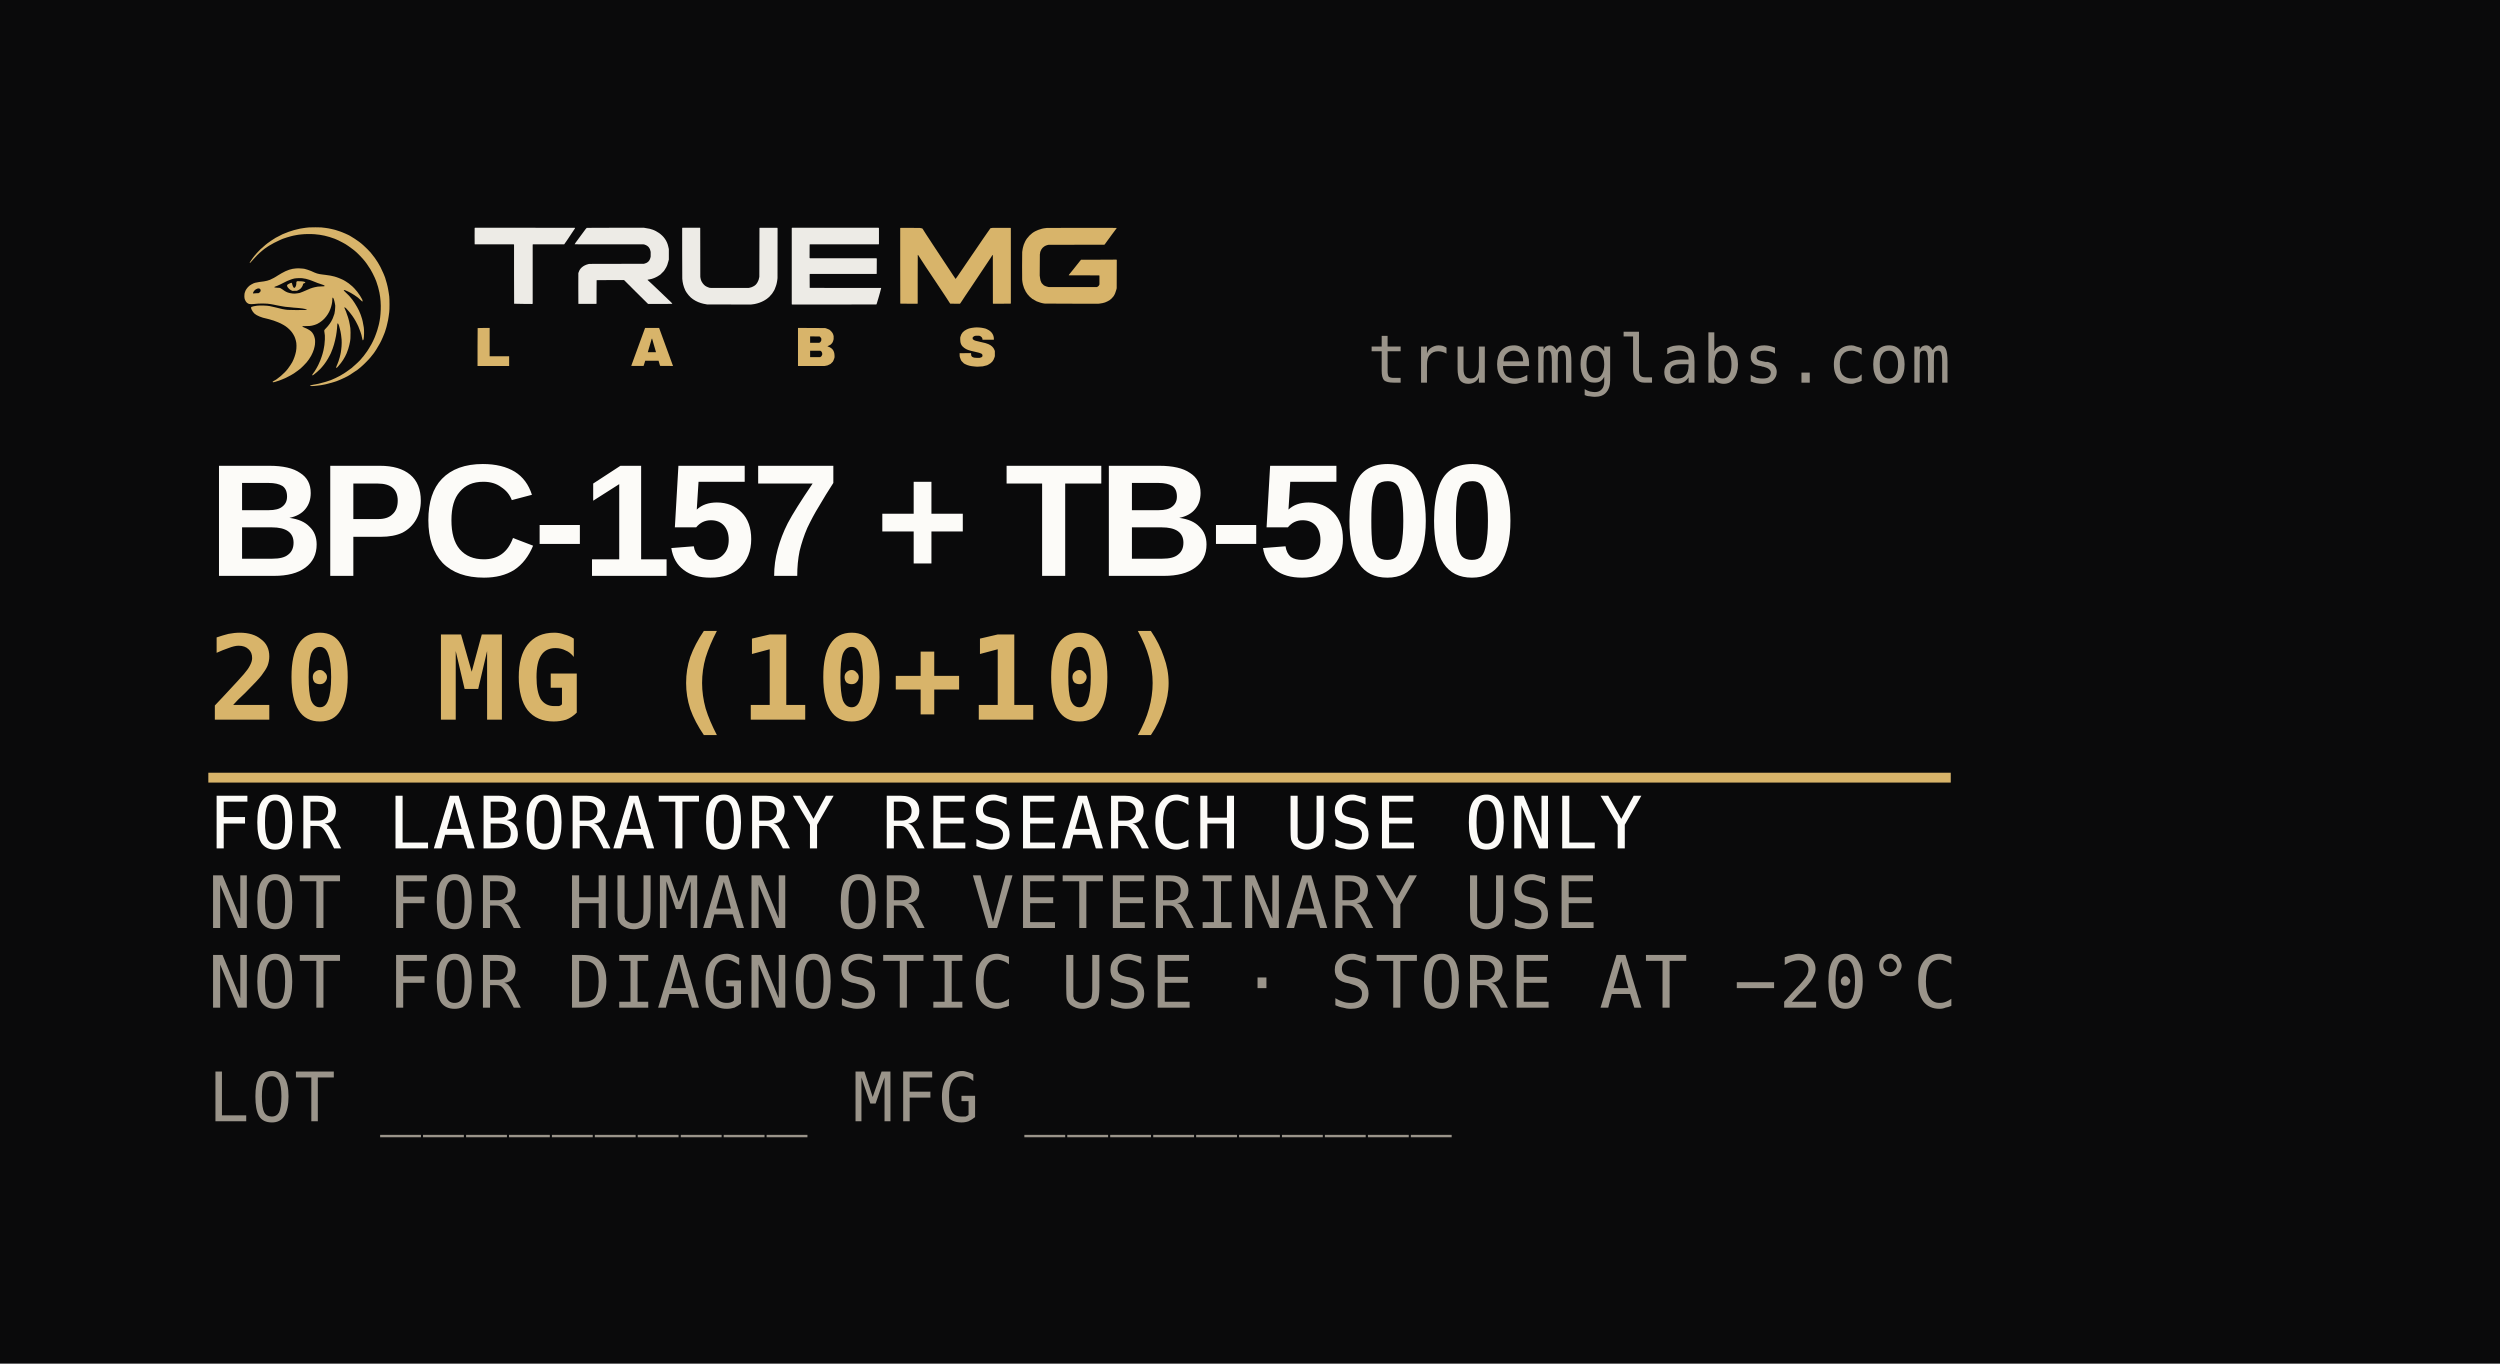
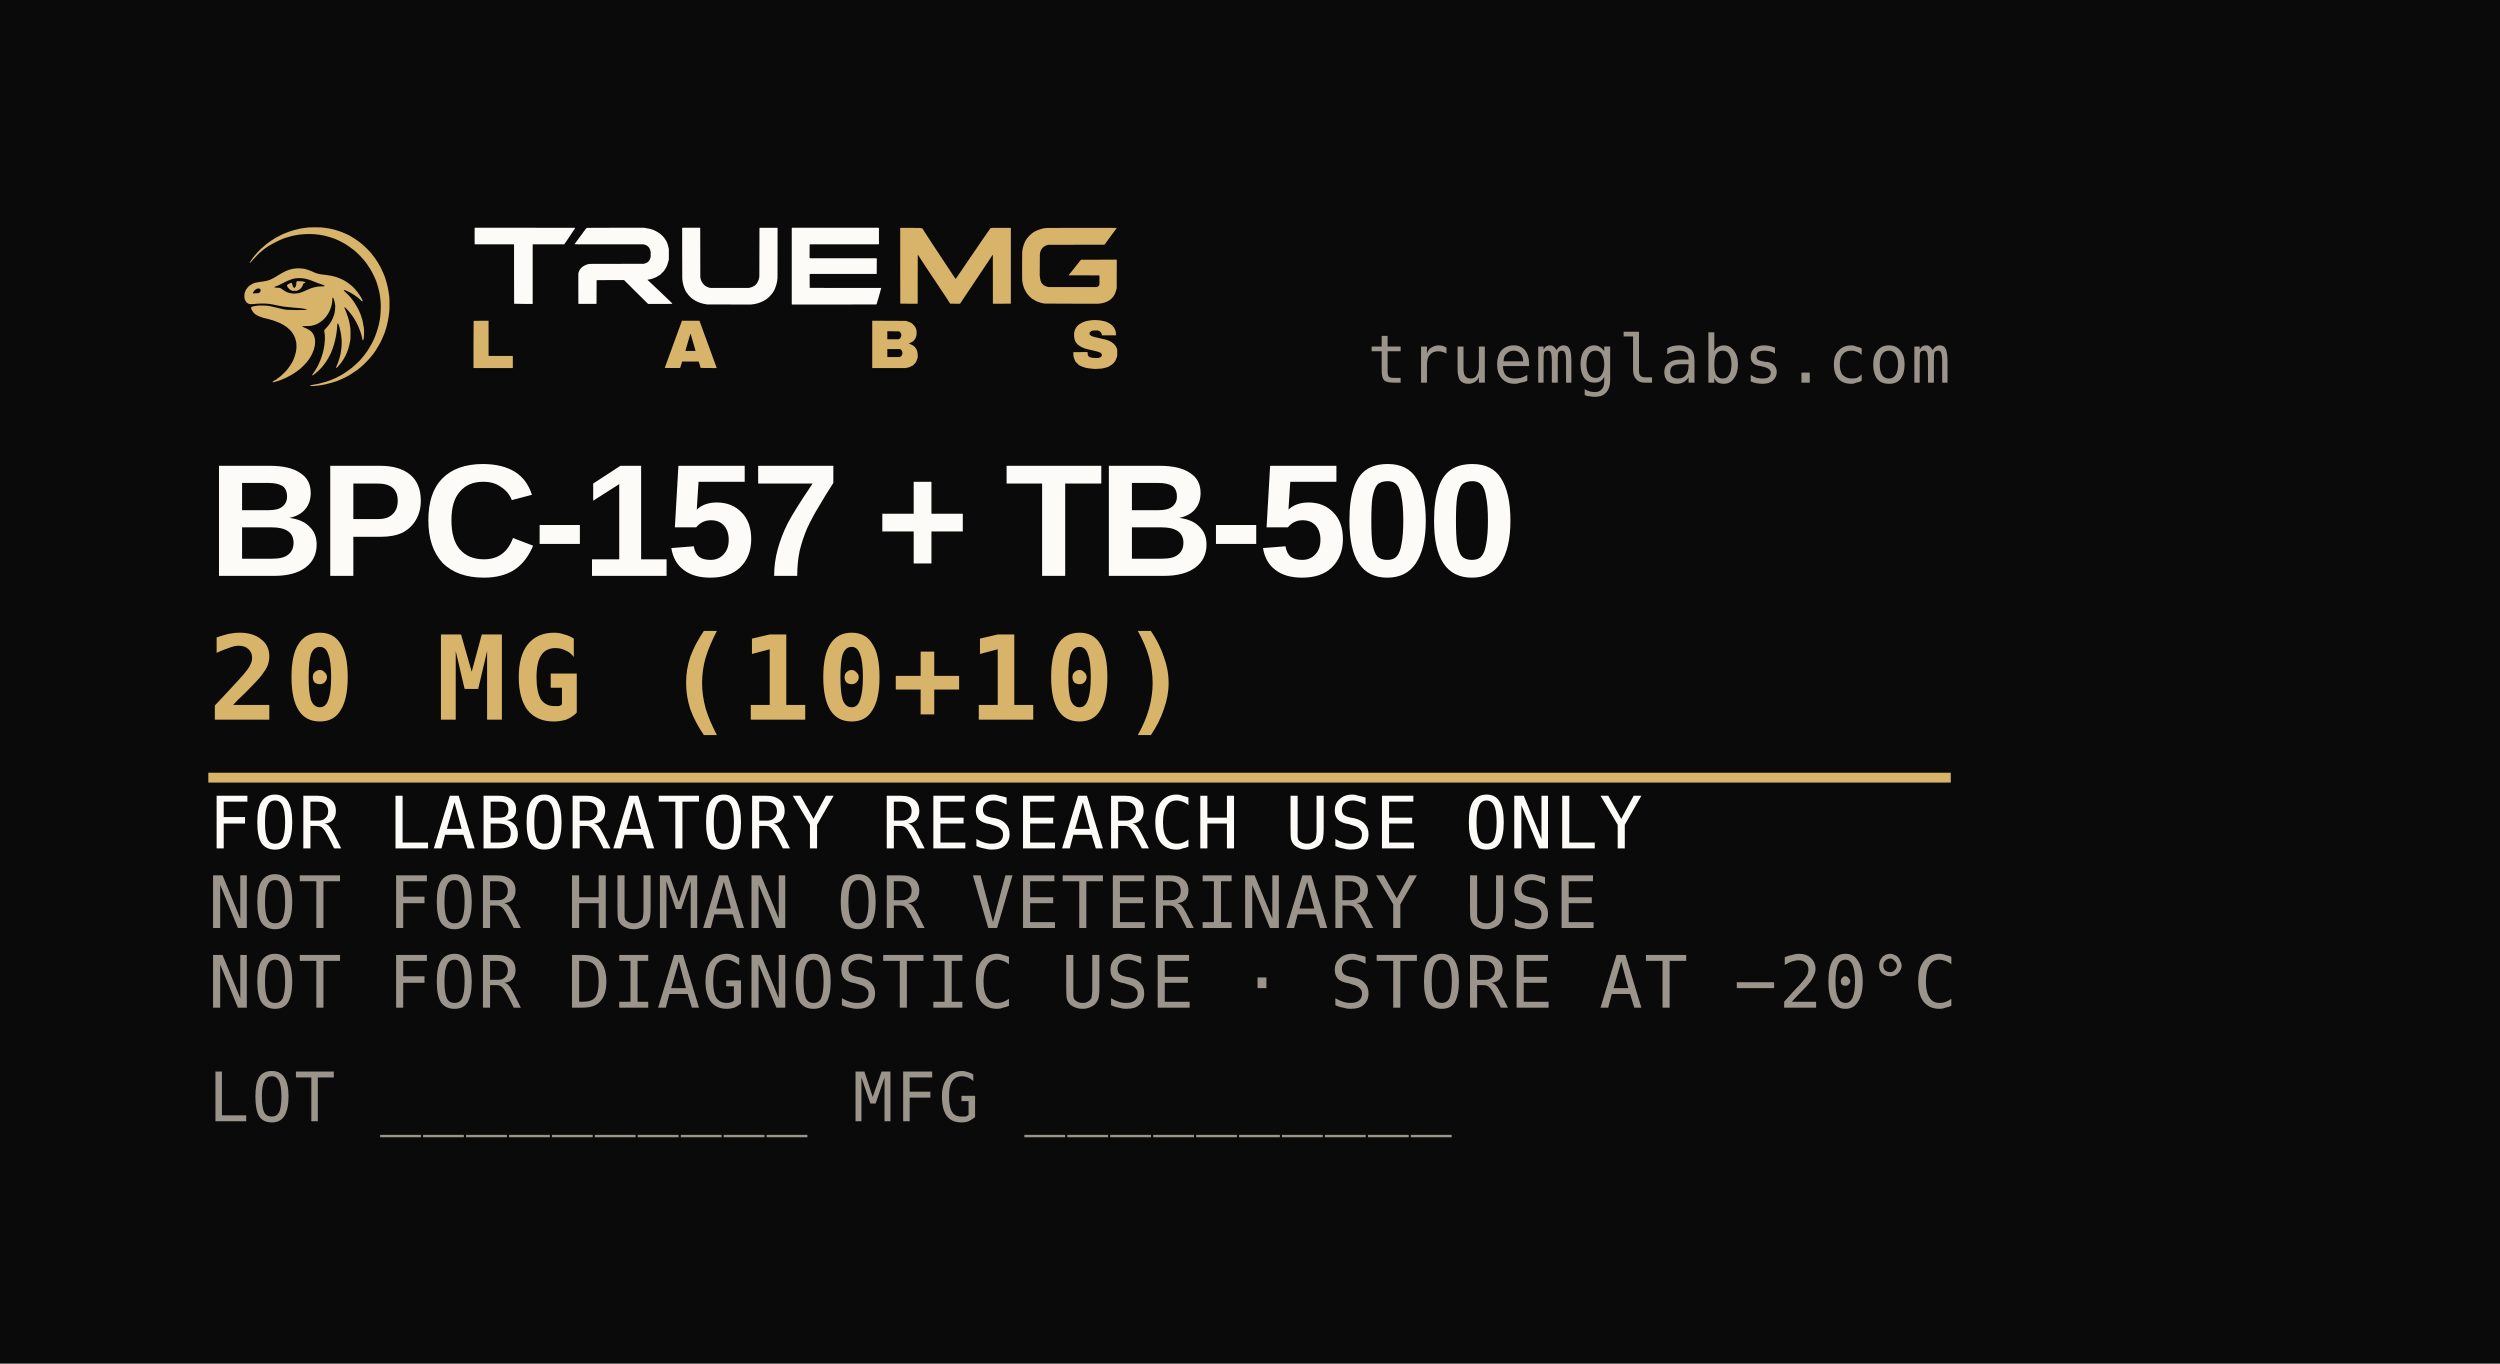
<svg xmlns="http://www.w3.org/2000/svg" width="66.0mm" height="36.0mm" viewBox="0 0 66.0 36.0">
  <rect x="0" y="0" width="66.0" height="36.0" fill="#0A0A0B" />
  <g transform="translate(5.500,5.300) scale(0.0035)">
    <g transform="translate(0,1600) scale(0.025,-0.025)" fill="#D8B46A" stroke="none">
      <path d="M30400 55957 c-297 -16 -720 -59 -940 -94 -220 -35 -598 -91 -840 -124 -768 -105 -982 -149 -2060 -419 -187 -47 -520 -130 -740 -184 -821 -204 -2477 -801 -3440 -1242 -528 -241 -1624 -809 -2100 -1086 -590 -345 -2063 -1335 -2434 -1636 -184 -150 -429 -344 -546 -432 -225 -171 -418 -340 -1592 -1400 -171 -154 -354 -346 -408 -427 -53 -81 -151 -178 -217 -217 -65 -39 -332 -323 -591 -631 -260 -307 -536 -632 -615 -722 -79 -90 -204 -252 -278 -361 -74 -110 -192 -263 -262 -340 -114 -126 -263 -343 -696 -1013 -216 -334 -206 -561 14 -319 54 61 220 236 368 390 148 154 351 382 453 506 583 717 1913 2044 2524 2520 187 146 376 305 420 354 124 139 986 773 1403 1033 152 95 430 269 617 387 719 454 2073 1166 2860 1505 308 133 603 269 657 303 136 88 871 359 1323 488 209 60 422 131 472 159 51 28 280 93 509 144 229 52 529 139 668 194 138 54 485 138 771 186 286 48 664 121 840 162 176 41 500 94 720 119 220 24 553 61 740 82 1195 135 2877 157 4140 55 2107 -171 3829 -563 6000 -1368 547 -203 1543 -682 2440 -1172 805 -441 925 -512 1273 -757 172 -121 406 -279 520 -351 314 -199 918 -640 1261 -920 168 -138 414 -333 546 -433 671 -512 2476 -2380 3072 -3178 171 -230 399 -535 507 -678 203 -270 597 -862 1144 -1720 301 -472 1075 -1973 1331 -2582 244 -582 288 -689 440 -1078 157 -402 526 -1548 526 -1634 0 -25 63 -271 139 -546 425 -1525 659 -3281 692 -5200 24 -1413 -143 -3550 -352 -4500 -43 -198 -116 -563 -160 -812 -45 -249 -115 -537 -156 -640 -40 -103 -95 -296 -122 -428 -70 -351 -400 -1420 -556 -1800 -45 -110 -126 -335 -179 -500 -303 -935 -1266 -2951 -1690 -3540 -48 -66 -136 -217 -195 -335 -59 -118 -223 -384 -363 -590 -141 -206 -291 -442 -333 -525 -80 -157 -865 -1223 -1119 -1521 -80 -93 -265 -302 -411 -463 -146 -160 -293 -345 -327 -409 -114 -218 -2195 -2185 -2830 -2676 -482 -373 -1297 -962 -1638 -1185 -187 -123 -392 -257 -455 -299 -933 -620 -1772 -1089 -2765 -1547 -1211 -558 -1273 -583 -2220 -892 -165 -54 -462 -153 -659 -220 -404 -137 -1597 -460 -1841 -499 -88 -14 -268 -60 -400 -101 -132 -42 -497 -113 -811 -159 -315 -46 -711 -117 -880 -159 -170 -41 -410 -95 -534 -119 -231 -46 -397 -133 -347 -183 95 -94 798 -124 1312 -56 165 22 480 57 700 78 872 82 1752 214 2260 340 209 52 470 107 580 122 229 33 1212 293 1670 443 170 56 494 152 720 213 225 62 554 167 730 234 812 310 1131 440 1222 499 54 35 216 108 361 162 314 117 1446 662 1757 846 121 71 355 207 520 301 366 210 1934 1241 2396 1576 184 134 481 371 660 526 178 155 414 350 524 433 303 227 1686 1577 2220 2165 530 584 702 788 1026 1220 124 165 288 365 363 445 76 80 195 237 265 348 69 111 214 324 322 474 107 150 267 390 356 533 591 958 912 1505 1022 1741 70 149 190 374 268 501 77 128 192 355 255 505 63 150 272 615 464 1033 191 418 388 895 437 1060 48 165 128 376 176 469 47 93 114 299 147 457 34 159 105 389 159 511 54 123 134 394 178 603 44 209 133 578 197 820 205 766 368 1607 466 2396 53 420 127 980 164 1244 103 719 104 3773 2 4678 -40 351 -80 651 -89 666 -10 15 -53 304 -97 642 -44 338 -123 794 -176 1014 -53 220 -110 499 -126 620 -35 263 -450 1784 -595 2180 -56 154 -103 326 -103 383 -1 57 -46 192 -102 300 -55 108 -130 296 -165 417 -36 121 -106 301 -157 400 -51 99 -137 297 -190 440 -127 339 -665 1495 -792 1700 -54 88 -134 241 -177 340 -180 415 -1143 1960 -1598 2567 -399 531 -784 1023 -1271 1625 -285 353 -1603 1669 -2131 2128 -215 187 -483 422 -594 522 -112 101 -303 252 -424 337 -121 85 -274 203 -340 262 -268 241 -2259 1538 -2760 1799 -154 81 -352 185 -440 232 -251 134 -937 448 -980 448 -21 0 -151 53 -289 119 -523 248 -1616 649 -2243 823 -194 54 -383 113 -420 133 -38 19 -212 65 -388 103 -176 37 -574 130 -885 205 -311 75 -689 154 -840 175 -151 22 -572 84 -935 139 -363 54 -912 118 -1220 141 -624 46 -2827 46 -3660 -1z" />
      <path d="M26520 43595 c-1503 -101 -2804 -534 -4460 -1485 -714 -409 -983 -571 -1100 -661 -55 -43 -163 -110 -240 -149 -77 -40 -201 -119 -276 -176 -252 -192 -912 -540 -1832 -966 -362 -168 -1371 -434 -1832 -483 -220 -24 -849 -105 -1397 -181 -1084 -151 -1615 -302 -2108 -598 -124 -75 -244 -136 -267 -136 -23 0 -123 -62 -222 -138 -99 -75 -243 -170 -319 -210 -194 -101 -835 -791 -958 -1032 -57 -110 -148 -261 -204 -335 -55 -74 -113 -191 -127 -260 -15 -69 -77 -242 -139 -385 -93 -215 -119 -350 -150 -780 -62 -878 26 -1314 388 -1935 234 -401 636 -717 1052 -828 273 -73 1001 -73 1501 0 1439 208 4011 182 5050 -52 99 -22 459 -87 800 -145 341 -57 728 -138 860 -179 132 -41 510 -114 840 -162 330 -47 780 -129 1000 -181 220 -51 607 -113 860 -136 253 -24 865 -80 1360 -124 495 -45 981 -98 1080 -118 99 -20 306 -37 460 -38 354 -3 1780 -140 2269 -220 561 -91 1231 -246 1282 -297 107 -107 -50 -145 -708 -168 -1005 -37 -4364 -9 -5019 41 -919 71 -2277 343 -3524 706 -295 86 -642 164 -1920 435 -801 170 -2892 235 -3833 119 -689 -85 -1433 -246 -1627 -352 -142 -77 -161 -105 -172 -254 -7 -100 14 -219 54 -296 36 -70 115 -247 175 -392 132 -321 525 -849 832 -1119 668 -585 2172 -1205 3551 -1464 184 -34 412 -90 507 -124 95 -34 263 -78 373 -99 481 -89 2334 -717 2607 -883 70 -43 250 -120 400 -172 244 -83 464 -195 1313 -665 764 -423 1614 -1125 2248 -1858 531 -613 1106 -1620 1268 -2220 39 -143 124 -429 189 -636 240 -761 257 -2233 37 -3317 -217 -1075 -632 -2255 -1116 -3173 -229 -434 -819 -1321 -1340 -2014 -1001 -1331 -3082 -3113 -4317 -3698 -201 -95 -291 -207 -251 -311 40 -104 505 -42 935 126 201 79 390 143 420 143 30 0 161 38 291 85 130 47 425 153 656 235 1057 378 1752 700 3120 1446 773 421 1073 619 2200 1450 708 522 898 688 1617 1407 888 889 1167 1215 1709 1992 459 658 952 1543 1074 1925 28 88 87 232 131 320 162 320 426 1184 487 1588 34 226 81 482 105 568 24 86 47 446 51 800 5 574 -6 700 -108 1164 -196 892 -591 1610 -1163 2111 -348 305 -1330 854 -1763 986 -288 88 -828 392 -822 463 7 83 242 104 886 80 867 -32 1816 58 2336 222 198 62 469 141 603 175 749 190 2014 1010 2759 1788 834 871 1481 1889 1872 2948 371 1003 586 2015 587 2767 0 510 43 700 159 700 169 0 460 -829 623 -1780 l107 -620 -22 -660 c-20 -592 -86 -1119 -231 -1831 -41 -202 -387 -1161 -474 -1316 -22 -40 -93 -192 -157 -337 -367 -838 -1079 -1848 -1882 -2673 -599 -615 -608 -633 -509 -1135 146 -744 192 -1447 147 -2272 -48 -871 -109 -1582 -139 -1632 -12 -18 -67 -361 -124 -762 -56 -401 -146 -867 -198 -1036 -53 -168 -107 -378 -122 -466 -14 -88 -78 -322 -141 -520 -64 -198 -160 -504 -214 -680 -152 -499 -411 -1216 -459 -1274 -24 -29 -90 -177 -147 -329 -57 -152 -145 -349 -195 -437 -51 -88 -122 -250 -158 -360 -36 -110 -119 -281 -185 -380 -66 -99 -120 -197 -120 -218 0 -20 -72 -160 -160 -310 -88 -149 -235 -402 -327 -562 -315 -549 -487 -810 -761 -1157 -516 -654 -501 -911 32 -556 404 269 1699 1403 2036 1782 132 149 367 412 523 584 778 860 1696 2237 2305 3457 131 264 289 579 351 700 62 121 141 322 177 448 36 125 128 358 204 519 77 160 140 315 140 345 0 29 52 183 115 341 392 980 975 3467 1107 4727 32 308 86 767 118 1020 33 253 61 649 62 880 5 962 253 961 558 -3 94 -296 211 -735 261 -977 49 -242 135 -611 191 -820 55 -209 121 -587 145 -840 25 -253 62 -559 82 -680 172 -1013 156 -2619 -38 -3940 -42 -286 -88 -619 -102 -740 -14 -121 -76 -427 -137 -680 -61 -253 -150 -622 -197 -820 -127 -538 -590 -1900 -721 -2122 -39 -66 -146 -312 -238 -546 -153 -393 -176 -552 -79 -552 54 0 393 237 393 275 0 17 149 195 331 395 955 1050 1835 2420 2383 3710 337 792 716 1965 832 2574 36 190 109 535 161 766 162 707 225 1653 199 3000 -22 1204 -30 1285 -245 2420 -174 915 -259 1298 -325 1453 -34 81 -78 246 -98 366 -20 121 -90 346 -154 500 -65 155 -172 452 -238 661 -219 697 -371 1096 -590 1549 -225 468 -255 587 -158 625 60 23 542 -311 542 -375 0 -18 167 -210 371 -426 204 -216 424 -465 490 -553 65 -88 227 -295 361 -460 806 -1000 1475 -2061 2055 -3260 159 -330 307 -633 329 -674 87 -161 473 -1149 536 -1371 37 -129 117 -352 179 -495 130 -300 330 -1063 443 -1694 78 -431 162 -666 238 -666 74 0 192 250 233 495 136 809 151 2549 29 3405 -164 1155 -478 2567 -677 3046 -53 129 -120 333 -147 454 -28 121 -91 301 -140 400 -49 99 -112 252 -139 340 -263 842 -1447 2937 -2313 4092 -647 863 -1321 1593 -2113 2292 -380 335 -559 564 -507 649 35 57 368 -4 513 -94 72 -44 234 -116 359 -159 125 -43 285 -113 354 -156 69 -43 225 -117 346 -164 193 -76 779 -416 1600 -929 143 -89 368 -246 500 -349 132 -103 324 -236 427 -295 103 -59 226 -156 273 -217 47 -60 209 -209 361 -330 151 -121 341 -298 423 -393 147 -172 412 -367 500 -367 65 0 11 374 -86 593 -41 95 -200 374 -352 620 -152 246 -308 510 -346 587 -75 150 -584 868 -818 1153 -619 756 -1136 1324 -1463 1607 -910 786 -1306 1090 -1806 1385 -172 102 -385 235 -473 295 -208 143 -717 397 -1153 577 -191 79 -504 209 -697 289 -192 80 -485 187 -650 238 -165 50 -453 139 -640 196 -545 168 -1843 407 -2580 476 -374 34 -869 97 -1100 139 -231 41 -582 94 -780 116 -361 41 -1191 293 -1520 460 -595 303 -1597 706 -2220 892 -828 248 -1011 292 -1227 295 -114 1 -339 19 -500 39 -451 57 -1085 72 -1593 38z m1750 -2955 c603 -47 1755 -303 2219 -493 182 -75 385 -148 451 -164 66 -15 237 -80 380 -143 809 -358 2387 -945 3079 -1146 331 -96 539 -198 665 -324 l62 -61 -65 -65 c-53 -53 -213 -68 -952 -89 -973 -28 -1196 -54 -1970 -230 -915 -207 -1807 -533 -2759 -1007 -349 -173 -1455 -617 -1800 -722 -198 -60 -1095 -189 -1477 -212 -768 -46 -2093 236 -2671 568 -510 292 -675 400 -952 621 -165 132 -444 309 -620 393 l-320 152 -722 36 c-406 19 -761 55 -810 82 -106 56 -115 157 -18 191 39 13 178 68 310 123 132 55 384 151 560 213 176 62 653 285 1060 495 407 211 947 483 1200 605 253 122 559 273 680 335 121 62 328 144 460 181 132 37 313 110 402 161 90 52 307 131 483 176 176 45 382 108 458 139 375 156 1784 254 2667 185z m-12741 -3188 c84 -49 157 -141 206 -259 153 -369 -11 -726 -452 -985 l-183 -108 -600 0 c-407 0 -628 -16 -687 -50 -118 -67 -232 -63 -294 11 -172 208 461 1091 900 1255 118 44 284 119 368 165 187 103 540 89 742 -29z" />
      <path d="M26687 39620 l-119 -100 -18 -470 c-17 -409 -36 -512 -147 -790 -197 -494 -466 -674 -672 -450 -159 174 -361 642 -408 950 -51 326 -114 458 -237 490 -131 34 -1056 -420 -1251 -615 -316 -316 318 -1235 1125 -1629 l379 -186 681 3 680 2 425 205 c315 151 495 269 691 452 333 312 649 831 725 1190 68 324 93 351 426 450 314 94 364 159 230 301 -178 190 -840 297 -1832 297 l-559 0 -119 -100z" />
    </g>
  </g>
  <g transform="translate(12.500,6.000) scale(0.003017)">
    <g transform="translate(0,681) scale(0.025,-0.025)" stroke="none">
-       <g fill="#EDEBE6">
+       <g fill="#FCFBF8">
        <path d="M465 27020 l-58 -59 -15 -2770 c-8 -1524 0 -2802 18 -2841 l33 -70 6816 0 6815 0 61 -61 61 -61 -3 -10322 c-2 -5867 12 -10336 32 -10355 19 -18 1457 -45 3195 -61 l3160 -28 70 77 70 78 0 10325 0 10325 77 42 78 41 5439 0 5440 0 86 110 c125 160 843 1198 1065 1538 295 455 724 1099 1709 2569 l910 1356 -12 104 -12 103 -17488 9 -17488 9 -59 -58z" />
        <path d="M39653 27037 c-49 -18 -221 -200 -384 -405 -458 -576 -1855 -2468 -2161 -2925 -179 -268 -743 -1037 -1416 -1929 -166 -221 -278 -407 -266 -440 l22 -57 12086 -12 12086 -12 278 -88 c640 -203 1152 -536 1485 -965 307 -395 445 -712 569 -1304 l66 -320 0 -800 0 -800 -66 -300 c-181 -812 -569 -1408 -1152 -1768 -273 -168 -352 -202 -789 -341 l-351 -111 -9580 -21 -9580 -22 -300 -72 c-898 -215 -1753 -647 -2317 -1169 -555 -514 -833 -960 -1109 -1776 l-74 -220 -9 -5315 c-6 -2923 5 -5341 24 -5374 l33 -60 3113 -1 3113 0 48 65 47 66 6 4063 c3 2235 15 4080 27 4100 13 21 2011 36 4813 36 l4790 0 4138 -4134 c2275 -2274 4176 -4155 4224 -4180 l88 -46 3836 0 c2110 0 4003 12 4207 26 l369 26 19 50 c22 57 -449 537 -1427 1453 -693 648 -3219 3069 -3680 3525 -144 143 -513 492 -821 776 -307 284 -765 716 -1018 960 -460 444 -678 647 -1334 1239 l-350 316 13 64 12 65 180 30 c98 16 287 47 419 68 1108 179 2211 624 3280 1324 l560 366 620 626 620 626 263 400 c457 695 732 1203 890 1648 218 612 370 1114 408 1352 14 88 56 250 92 360 l67 200 0 1860 0 1860 -67 280 c-37 154 -105 451 -152 660 -425 1916 -1544 3522 -3281 4711 -1373 939 -2719 1447 -4380 1652 -176 22 -437 66 -580 99 l-260 59 -9960 -6 c-5478 -3 -9999 -20 -10047 -38z" />
        <path d="M73081 27003 l-41 -78 3 -8632 c2 -4748 18 -8831 36 -9073 101 -1383 432 -2698 970 -3860 66 -143 137 -296 156 -340 20 -44 107 -188 194 -320 88 -132 189 -294 225 -360 209 -379 985 -1283 1459 -1702 967 -852 2219 -1538 3517 -1926 650 -194 1101 -302 1480 -354 165 -23 381 -62 480 -87 l180 -46 7678 -14 7679 -14 341 41 c875 105 996 127 1782 328 1078 274 2363 850 3164 1418 90 64 252 177 360 252 187 130 549 429 780 644 172 160 902 995 1009 1154 55 80 204 315 333 521 129 206 275 440 325 520 50 80 106 181 125 225 20 44 83 188 142 320 184 414 294 707 421 1120 67 220 148 481 179 580 32 99 77 306 101 460 24 154 62 337 84 406 22 69 70 384 107 700 l66 574 11 8700 12 8700 -51 100 -50 100 -3067 0 -3067 0 -52 -52 -52 -52 -24 -8508 -24 -8508 -44 -260 c-110 -664 -270 -1122 -588 -1684 -416 -734 -817 -1122 -1520 -1473 -547 -273 -643 -308 -1159 -424 l-449 -100 -6776 10 -6776 11 -200 71 c-110 39 -290 99 -400 133 -249 78 -763 334 -1012 503 -573 388 -1285 1345 -1482 1993 -23 77 -72 239 -109 360 -36 121 -85 364 -108 540 l-41 320 -14 8515 -13 8515 -45 55 -46 55 -3073 0 -3074 0 -42 -77z" />
        <path d="M111470 27037 l-70 -41 0 -13357 0 -13356 77 -42 78 -41 14699 0 c8085 0 14727 11 14761 23 73 29 147 254 589 1797 45 154 107 361 140 460 63 190 147 481 240 830 105 394 171 630 288 1030 333 1138 450 1584 428 1620 l-25 40 -12447 1 c-6847 0 -12469 14 -12496 31 l-47 30 -13 2367 -12 2367 52 52 52 52 11644 8 11643 7 44 44 44 44 13 2601 14 2601 -64 97 -64 98 -11636 0 -11636 0 -65 65 -65 65 9 2319 10 2320 55 55 56 56 12035 0 12036 0 42 77 41 78 0 2733 0 2734 -61 88 -61 87 -15129 1 -15129 0 -70 -41z" />
      </g>
      <g fill="#D8B46A">
        <path d="M149428 26991 l-69 -51 0 -13193 c0 -7256 10 -13210 23 -13230 14 -22 1228 -37 3012 -37 l2990 0 48 48 48 48 0 8485 c0 4667 11 8496 24 8510 51 51 137 -27 250 -225 101 -177 300 -490 866 -1360 66 -102 354 -541 640 -976 286 -435 601 -923 700 -1084 99 -162 321 -503 493 -760 172 -256 505 -753 740 -1103 235 -350 445 -663 467 -695 22 -31 510 -762 1084 -1623 574 -861 1170 -1754 1324 -1985 154 -231 405 -609 558 -840 153 -231 503 -754 776 -1163 274 -408 516 -772 538 -808 22 -36 195 -296 384 -577 189 -282 556 -836 816 -1232 1081 -1646 1205 -1838 1541 -2380 75 -121 155 -233 178 -249 22 -17 800 -30 1727 -30 l1686 -1 119 135 c65 75 217 295 338 490 237 384 977 1507 1354 2055 228 331 2457 3644 2617 3889 44 67 699 1051 1456 2187 757 1135 1423 2135 1480 2222 180 274 1884 2825 1961 2936 156 223 1269 1899 1393 2098 72 114 250 393 396 620 l265 412 64 -13 65 -12 10 -8456 10 -8455 45 -54 45 -54 3045 1 c1675 0 3068 15 3097 33 l52 33 3 9997 c2 5498 1 11430 -2 13183 l-5 3187 -64 64 -64 64 -3106 -3 -3106 -4 -378 -57 -379 -56 -90 -91 c-86 -86 -510 -688 -1208 -1715 -174 -255 -384 -561 -468 -680 -84 -119 -276 -396 -427 -616 -151 -220 -458 -665 -682 -990 -1061 -1535 -1504 -2184 -2993 -4392 -102 -151 -291 -424 -420 -606 -395 -558 -1826 -2658 -2692 -3952 -243 -363 -534 -795 -646 -960 -362 -533 -933 -1370 -1216 -1780 -151 -220 -481 -706 -734 -1080 -645 -958 -666 -976 -803 -710 -42 83 -173 285 -290 450 -117 165 -304 439 -414 609 -110 170 -319 485 -464 700 -262 388 -699 1050 -1710 2591 -288 440 -580 881 -649 980 -69 99 -254 378 -411 620 -158 242 -361 548 -451 680 -281 410 -2516 3790 -2639 3990 -64 104 -235 365 -380 580 -145 214 -333 498 -417 630 -84 132 -354 546 -599 920 -245 374 -615 940 -823 1259 -207 318 -435 660 -505 760 -71 99 -211 316 -313 481 -101 165 -291 462 -420 660 -130 198 -296 457 -368 575 -72 117 -167 271 -211 341 -44 69 -139 228 -212 352 -169 288 -192 306 -474 358 -129 23 -333 61 -454 84 l-220 41 -3341 16 -3341 15 -70 -51z" />
        <path d="M200748 27015 c-12 -12 -199 -36 -415 -54 -432 -34 -1041 -135 -1353 -224 -1056 -300 -1666 -529 -2360 -890 -1428 -741 -2792 -2118 -3512 -3547 -409 -812 -663 -1509 -787 -2160 -25 -132 -70 -357 -100 -500 -79 -379 -135 -742 -162 -1060 -43 -494 -55 -9253 -14 -9700 56 -610 149 -1204 259 -1660 102 -419 325 -1132 377 -1200 16 -22 80 -166 140 -320 130 -331 384 -846 530 -1076 305 -481 394 -610 605 -874 491 -615 1084 -1182 1642 -1570 290 -202 1442 -860 1505 -860 28 0 101 -26 164 -59 200 -104 621 -251 1093 -383 253 -70 546 -153 651 -184 105 -31 330 -75 500 -97 170 -23 390 -53 489 -68 99 -14 4347 -33 9440 -40 l9260 -14 540 64 c656 78 1322 222 1791 386 457 161 1227 540 1629 803 397 259 1101 959 1378 1369 420 622 746 1395 972 2303 l125 500 14 4945 15 4946 -71 71 -71 71 -1581 -27 c-870 -14 -3652 -26 -6184 -26 l-4603 0 -358 -430 c-730 -878 -909 -1102 -1673 -2099 -240 -314 -558 -715 -706 -891 -148 -176 -383 -466 -523 -644 -337 -431 -699 -871 -887 -1081 -88 -98 -148 -202 -140 -243 l14 -72 5305 -10 5304 -10 53 -64 53 -63 2 -1507 2 -1506 -91 -224 c-110 -274 -304 -474 -603 -623 l-226 -113 -8400 4 -8400 4 -320 70 c-469 102 -882 246 -1179 409 l-261 145 -360 364 -361 364 -139 260 c-255 475 -361 834 -439 1480 -25 209 -65 499 -88 643 l-43 264 25 3744 25 3744 40 105 c22 58 40 190 41 293 1 337 223 944 505 1380 483 748 1297 1294 2194 1474 l240 48 9794 23 9795 22 117 140 c64 77 166 212 225 299 139 203 491 691 749 1038 529 712 1029 1396 1202 1646 106 153 235 331 287 397 354 447 648 839 1069 1427 120 168 302 408 403 532 l184 226 -13 87 -12 88 -12145 8 c-6680 5 -12155 -1 -12167 -13z" />
      </g>
    </g>
-     <g transform="translate(0,811.8) scale(1.607877)">
-       <g transform="translate(0,300) scale(0.025,-0.025)" fill="#D8B46A" stroke="none">
-         <path d="M109060 10374 c-883 -105 -1223 -191 -1720 -433 -723 -354 -1137 -832 -1320 -1524 l-62 -237 -3 -388 c-4 -854 255 -1416 851 -1840 580 -413 916 -536 2354 -856 1425 -317 1640 -428 1640 -841 l0 -141 -113 -114 -114 -113 -214 -63 -214 -64 -425 0 c-504 0 -844 55 -1052 172 l-152 85 -83 134 -83 134 -20 258 -21 258 -1245 -10 -1244 -11 9 -334 9 -334 66 -266 c36 -146 121 -374 189 -506 l125 -240 281 -282 281 -281 281 -146 c560 -291 1154 -435 2099 -509 l500 -39 606 38 606 39 461 117 462 116 312 163 c696 362 1073 805 1299 1525 l94 299 -2 560 -2 560 -94 240 c-217 556 -654 973 -1318 1259 -413 178 -717 261 -1834 501 -954 205 -1224 295 -1434 476 l-146 126 -4 173 -5 172 146 134 147 134 173 52 173 51 400 1 400 1 151 -53 c299 -106 549 -418 549 -685 l0 -122 1240 0 1240 0 0 232 c0 429 -157 880 -432 1244 -232 306 -531 541 -948 745 l-360 176 -388 100 c-588 151 -1538 223 -2092 157z" />
-         <path d="M907 10253 c-15 -14 -27 -1877 -27 -4140 l0 -4113 3440 0 3440 0 0 1060 0 1060 -2120 0 -2120 0 0 3080 0 3080 -1293 0 c-712 0 -1306 -12 -1320 -27z" />
-         <path d="M37329 10210 c-16 -38 -696 -1897 -1510 -4130 l-1482 -4060 1338 -11 c735 -5 1345 -2 1355 8 10 10 94 267 186 571 l167 552 1453 0 1453 0 166 -560 166 -560 1408 -11 1408 -10 -54 150 c-226 634 -2882 7899 -2925 8001 l-54 130 -1523 0 -1524 0 -28 -70z m1733 -2892 c92 -340 278 -981 413 -1425 135 -444 245 -826 245 -850 l0 -43 -880 0 -880 0 0 35 c0 20 118 428 261 908 144 480 325 1099 402 1375 77 276 150 534 162 574 12 40 41 66 65 58 l43 -14 169 -618z" />
-         <path d="M70640 6143 l0 -4143 2902 0 2901 0 309 62 308 62 334 158 333 158 252 251 251 252 125 248 c69 137 153 351 185 477 l60 229 -1 321 c-1 601 -160 1085 -470 1430 -201 224 -556 447 -848 535 -133 40 -241 82 -241 95 0 12 146 91 325 175 l324 152 189 177 c231 216 381 483 460 821 l61 257 0 322 1 321 -62 239 c-83 323 -270 621 -559 892 l-241 226 -260 128 c-143 71 -368 160 -499 198 l-239 69 -2950 15 -2950 15 0 -4142z m4807 2197 c59 -44 145 -145 190 -225 l83 -146 0 -196 0 -196 -90 -178 -90 -178 -136 -91 -136 -90 -994 0 -994 0 0 702 0 702 1030 -12 1030 -12 107 -80z m151 -3079 c149 -77 276 -287 306 -506 l24 -176 -47 -179 c-53 -196 -161 -336 -329 -424 l-108 -56 -1082 0 -1082 0 0 700 0 700 1102 0 1102 0 114 -59z" />
+     <g transform="translate(0,811.8) scale(2.00071)">
+       <g transform="translate(0,214) scale(0.025,-0.025)" fill="#D8B46A" stroke="none">
+         <path d="M108180 8534 c-883 -105 -1223 -191 -1720 -433 -723 -354 -1137 -832 -1320 -1524 l-62 -237 -3 -388 c-4 -854 255 -1416 851 -1840 580 -413 916 -536 2354 -856 1425 -317 1640 -428 1640 -841 l0 -141 -113 -114 -114 -113 -214 -63 -214 -64 -425 0 c-504 0 -844 55 -1052 172 l-152 85 -83 134 -83 134 -20 258 -21 258 -1245 -10 -1244 -11 9 -334 9 -334 66 -266 c36 -146 121 -374 189 -506 l125 -240 281 -282 281 -281 281 -146 c560 -291 1154 -435 2099 -509 l500 -39 606 38 606 39 461 117 462 116 312 163 c696 362 1073 805 1299 1525 l94 299 -2 560 -2 560 -94 240 c-217 556 -654 973 -1318 1259 -413 178 -717 261 -1834 501 -954 205 -1224 295 -1434 476 l-146 126 -4 173 -5 172 146 134 147 134 173 52 173 51 400 1 400 1 151 -53 c299 -106 549 -418 549 -685 l0 -122 1240 0 1240 0 0 232 c0 429 -157 880 -432 1244 -232 306 -531 541 -948 745 l-360 176 -388 100 c-588 151 -1538 223 -2092 157z" />
+         <path d="M27 8413 c-15 -14 -27 -1877 -27 -4140 l0 -4113 3440 0 3440 0 0 1060 0 1060 -2120 0 -2120 0 0 3080 0 3080 -1293 0 c-712 0 -1306 -12 -1320 -27z" />
+         <path d="M36449 8370 c-16 -38 -696 -1897 -1510 -4130 l-1482 -4060 1338 -11 c735 -5 1345 -2 1355 8 10 10 94 267 186 571 l167 552 1453 0 1453 0 166 -560 166 -560 1408 -11 1408 -10 -54 150 c-226 634 -2882 7899 -2925 8001 l-54 130 -1523 0 -1524 0 -28 -70z m1733 -2892 c92 -340 278 -981 413 -1425 135 -444 245 -826 245 -850 l0 -43 -880 0 -880 0 0 35 c0 20 118 428 261 908 144 480 325 1099 402 1375 77 276 150 534 162 574 12 40 41 66 65 58 l43 -14 169 -618z" />
+         <path d="M69760 4303 l0 -4143 2902 0 2901 0 309 62 308 62 334 158 333 158 252 251 251 252 125 248 c69 137 153 351 185 477 l60 229 -1 321 c-1 601 -160 1085 -470 1430 -201 224 -556 447 -848 535 -133 40 -241 82 -241 95 0 12 146 91 325 175 l324 152 189 177 c231 216 381 483 460 821 l61 257 0 322 1 321 -62 239 c-83 323 -270 621 -559 892 l-241 226 -260 128 c-143 71 -368 160 -499 198 l-239 69 -2950 15 -2950 15 0 -4142z m4807 2197 c59 -44 145 -145 190 -225 l83 -146 0 -196 0 -196 -90 -178 -90 -178 -136 -91 -136 -90 -994 0 -994 0 0 702 0 702 1030 -12 1030 -12 107 -80z m151 -3079 c149 -77 276 -287 306 -506 l24 -176 -47 -179 c-53 -196 -161 -336 -329 -424 l-108 -56 -1082 0 -1082 0 0 700 0 700 1102 0 1102 0 114 -59z" />
      </g>
    </g>
  </g>
  <text x="51.50" y="10.10" text-anchor="end" font-family="IBM Plex Mono, SF Mono, Menlo, monospace" font-size="1.75" letter-spacing="0.05" fill="#9A948A">truemglabs.com</text>
  <text x="5.5" y="15.20" font-family="Archivo Black, Archivo, Helvetica Neue, Arial, sans-serif" font-weight="900" font-size="4.23" letter-spacing="-0.12" fill="#FCFBF8">BPC-157 + TB-500</text>
  <text x="5.5" y="19.00" font-family="IBM Plex Mono, SF Mono, Menlo, monospace" font-weight="600" font-size="3.10" letter-spacing="0.14" fill="#D8B46A">20 MG (10+10)</text>
  <rect x="5.5" y="20.40" width="46.00" height="0.26" fill="#D8B46A" />
  <text x="5.5" y="22.40" font-family="IBM Plex Mono, SF Mono, Menlo, monospace" font-size="1.90" letter-spacing="0.04" fill="#FCFBF8">FOR LABORATORY RESEARCH USE ONLY</text>
  <text x="5.5" y="24.50" font-family="IBM Plex Mono, SF Mono, Menlo, monospace" font-size="1.90" letter-spacing="0.04" fill="#9A948A">NOT FOR HUMAN OR VETERINARY USE</text>
  <text x="5.5" y="26.60" font-family="IBM Plex Mono, SF Mono, Menlo, monospace" font-size="1.90" letter-spacing="0.04" fill="#9A948A">NOT FOR DIAGNOSTIC USE · STORE AT −20°C</text>
  <text x="5.5" y="29.60" font-family="IBM Plex Mono, SF Mono, Menlo, monospace" font-size="1.80" letter-spacing="0.05" fill="#9A948A">LOT __________   MFG __________</text>
</svg>
